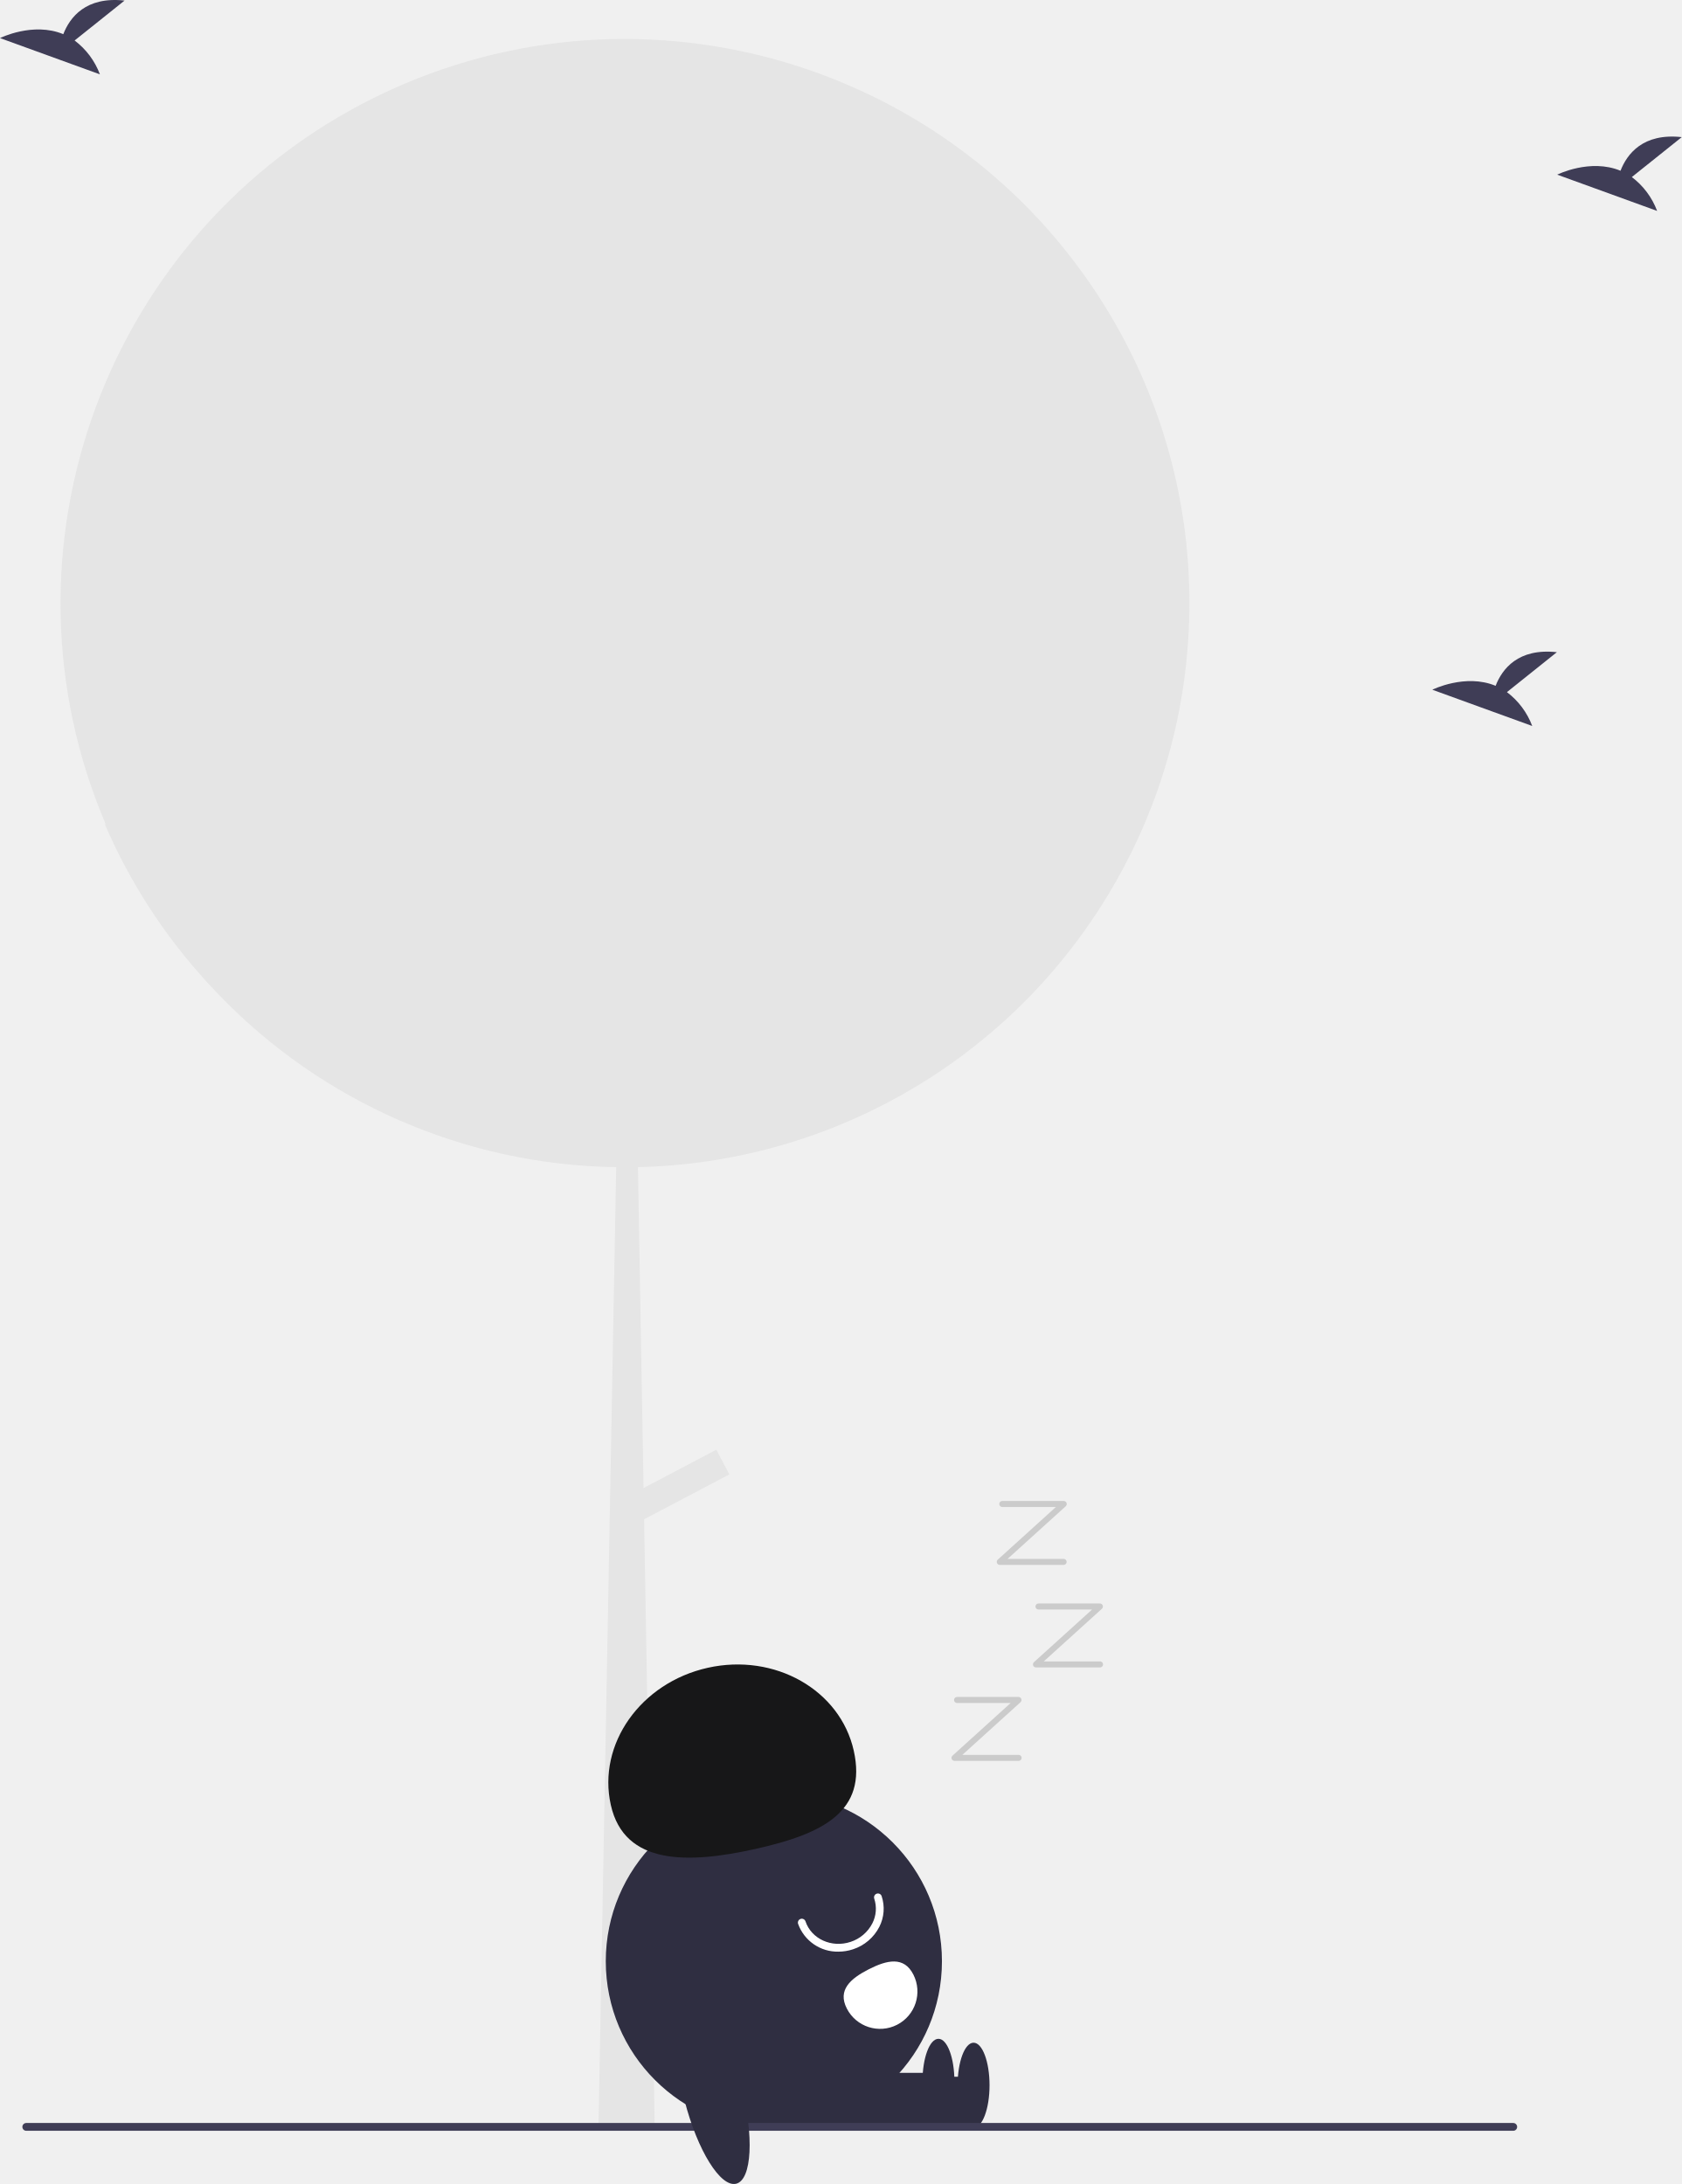
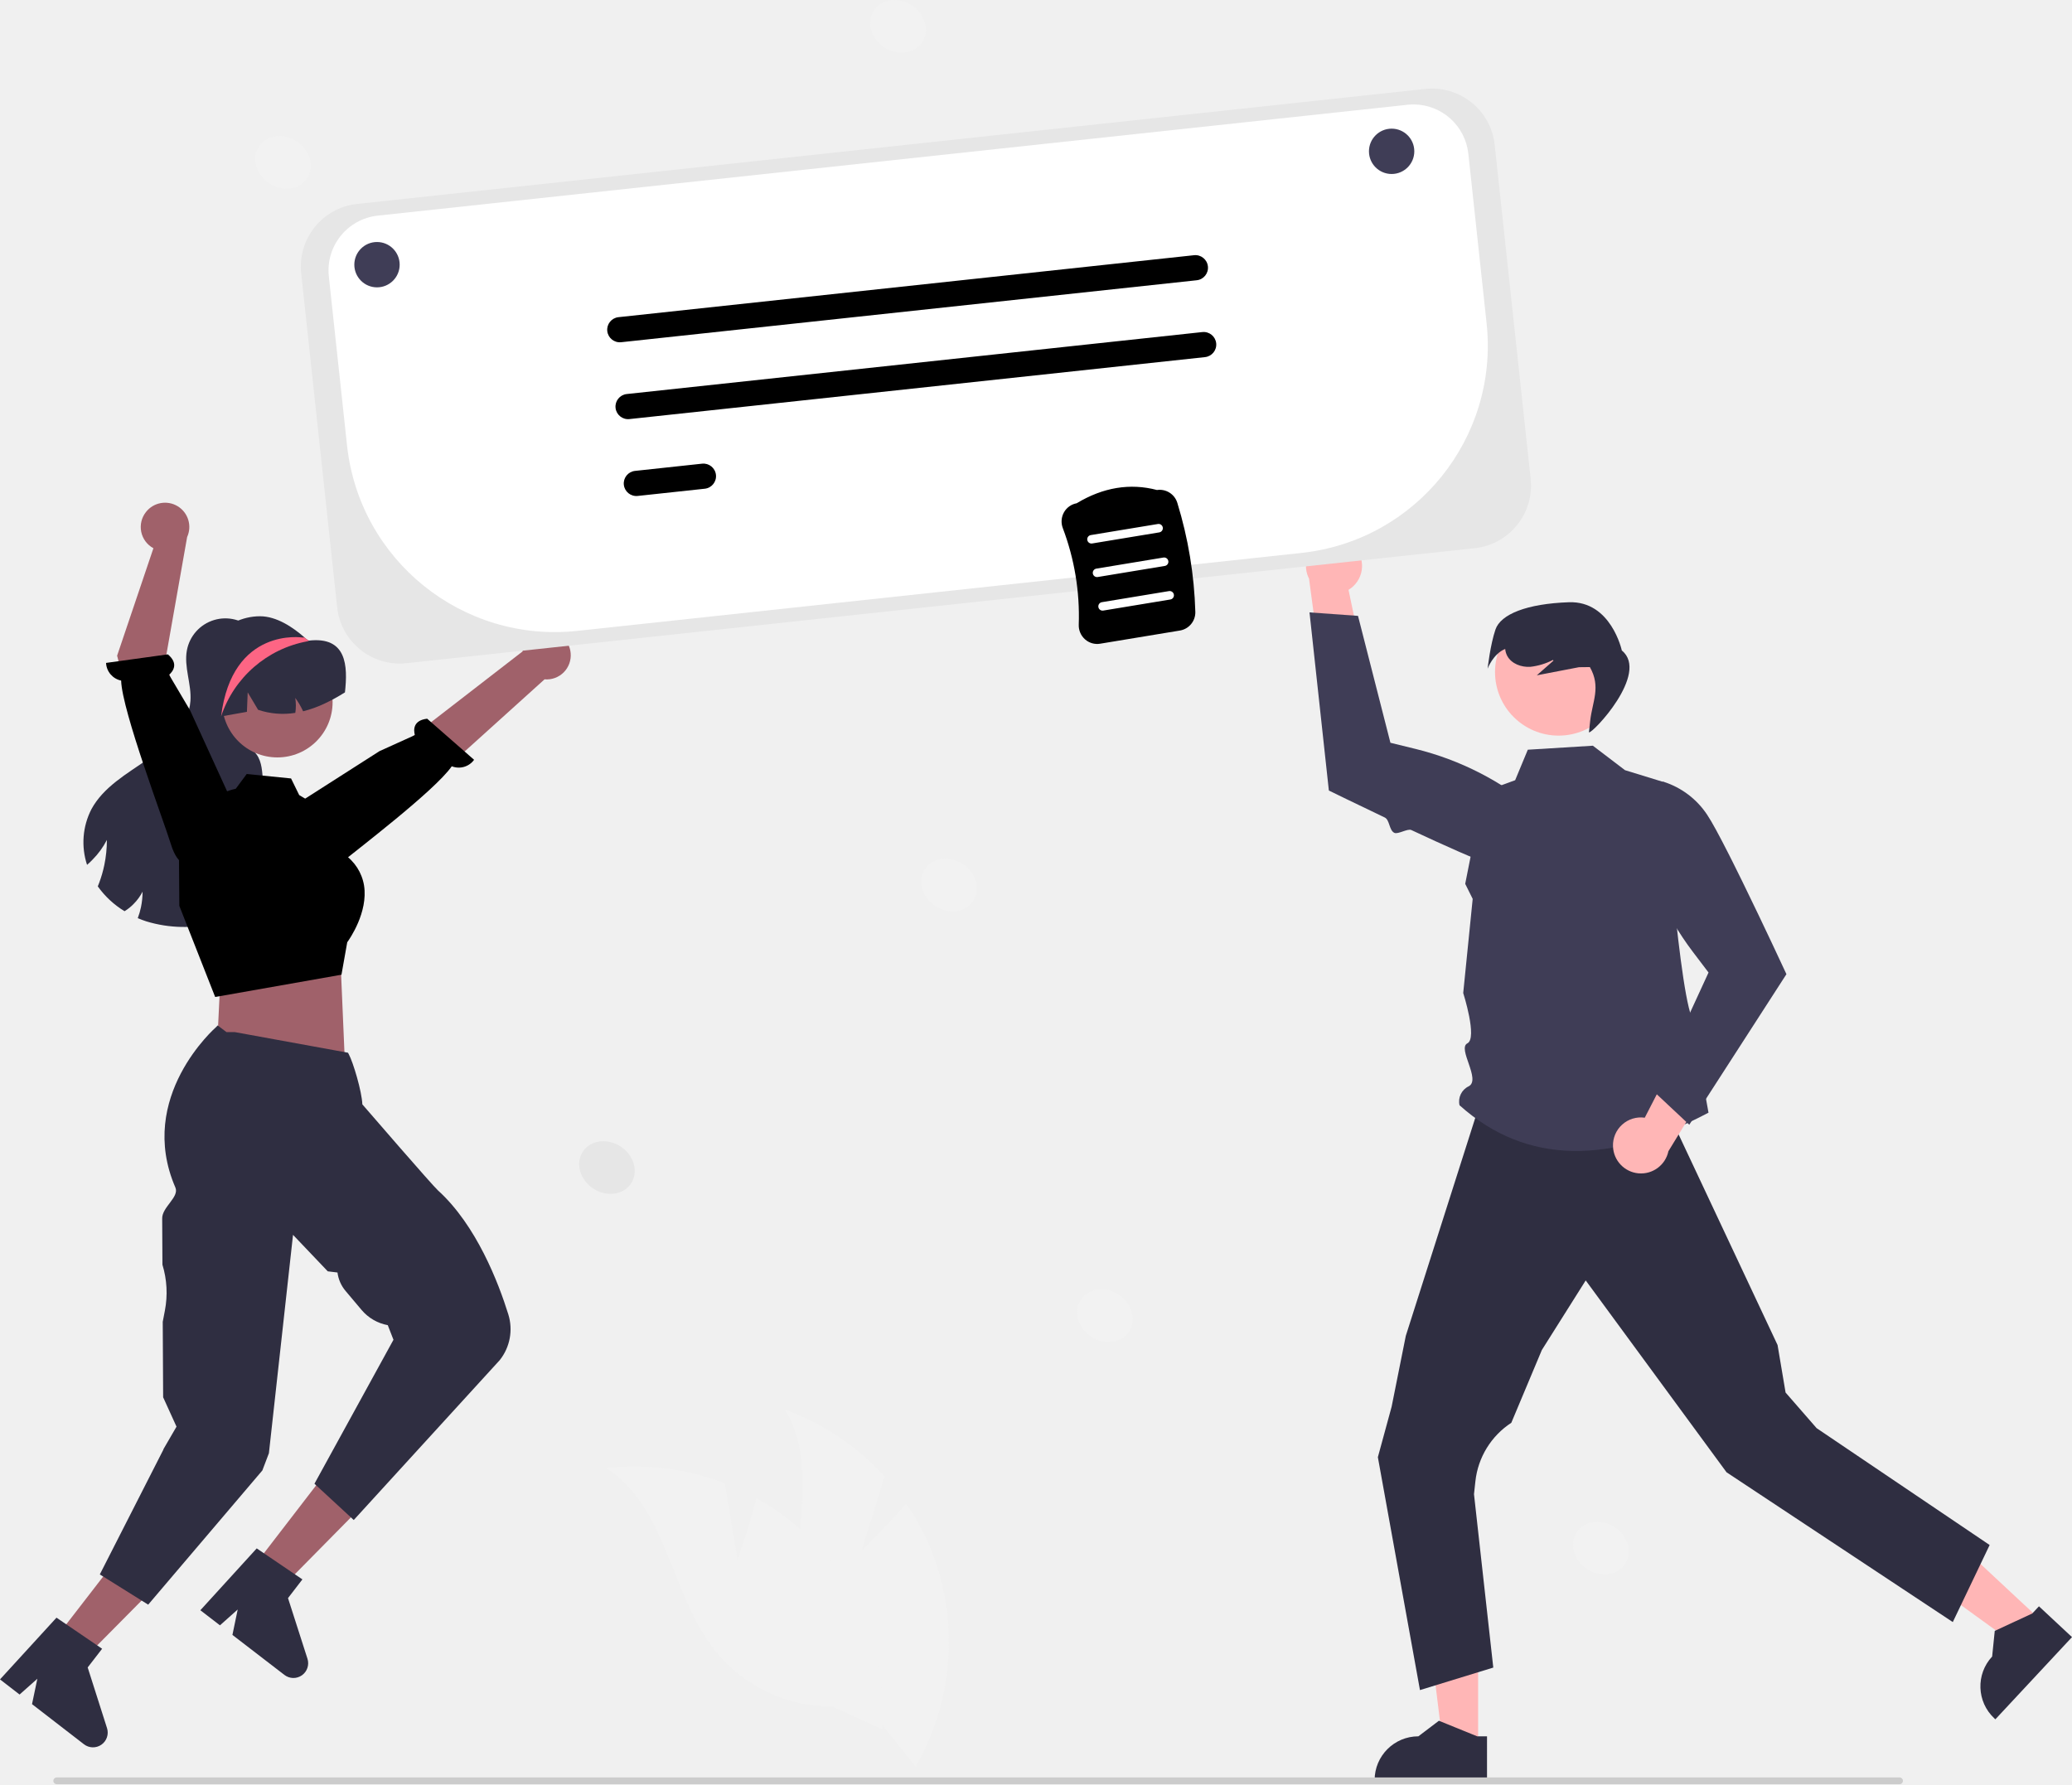
- <svg xmlns="http://www.w3.org/2000/svg" data-name="Layer 1" width="430.914" height="559.71" viewBox="0 0 430.914 559.71">
-   <path d="M689.298,324.684q0,4.785-.31,9.49a143.754,143.754,0,0,1-13.47,52.19c-.06.14-.13.27-.19.4-.36.76-.73,1.52-1.11,2.27a142.039,142.039,0,0,1-7.65,13.5,144.462,144.462,0,0,1-118.56,66.72l1.43,82.24,18.65-9.82,3.33,6.33-21.84,11.5,2.67,152.74.03,2.04-14.42,1.21.03-.05,4.54-246.18a144.175,144.175,0,0,1-102-44.38c-.91-.94-1.81-1.91-2.69-2.87-.04-.04-.07-.08-.1-.11a144.768,144.768,0,0,1-26.34-40.76c.14.16.29.31.43.47a144.642,144.642,0,0,1,68.58-186.38c.5-.25,1.01-.49,1.51-.74a144.752,144.752,0,0,1,187.53,56.93c.88,1.48,1.73,2.99,2.55,4.51A143.852,143.852,0,0,1,689.298,324.684Z" transform="translate(-384.543 -170.1452)" fill="#e5e5e5" />
-   <circle cx="198.285" cy="502.618" r="43.067" fill="#2f2e41" />
-   <rect x="210.603" y="532.223" width="38.584" height="13.084" fill="#2f2e41" />
-   <ellipse cx="249.459" cy="534.403" rx="4.089" ry="10.903" fill="#2f2e41" />
-   <rect x="201.603" y="531.223" width="38.584" height="13.084" fill="#2f2e41" />
-   <ellipse cx="240.459" cy="533.403" rx="4.089" ry="10.903" fill="#2f2e41" />
-   <path d="M541.051,632.712c-3.477-15.574,7.639-31.31,24.829-35.149s33.944,5.675,37.422,21.249-7.915,21.318-25.105,25.156S544.529,648.286,541.051,632.712Z" transform="translate(-384.543 -170.1452)" fill="#171718" />
-   <path d="M599.38,670.311a10.751,10.751,0,0,1-10.34-7.123,1,1,0,0,1,1.896-.637c1.514,4.508,6.698,6.865,11.555,5.253a9.608,9.608,0,0,0,5.573-4.748,8.232,8.232,0,0,0,.485-6.338,1,1,0,0,1,1.896-.637,10.217,10.217,0,0,1-.592,7.868,11.624,11.624,0,0,1-6.732,5.752A11.88,11.88,0,0,1,599.38,670.311Z" transform="translate(-384.543 -170.1452)" fill="#fff" />
-   <path d="M618.565,676.165a9.572,9.572,0,1,1-17.045,8.717h0l-.009-.017c-2.403-4.709.917-7.632,5.627-10.035S616.162,671.455,618.565,676.165Z" transform="translate(-384.543 -170.1452)" fill="#fff" />
-   <path d="M772.276,716.219h-381a1,1,0,0,1,0-2h381a1,1,0,0,1,0,2Z" transform="translate(-384.543 -170.1452)" fill="#3f3d56" />
-   <ellipse cx="567.226" cy="706.642" rx="7.501" ry="23.892" transform="translate(-543.0383 -6.10526) rotate(-14.4613)" fill="#2f2e41" />
-   <path d="M645.509,621.423H629.123a.773.773,0,0,1-.519-1.345l14.9-13.495h-13.767a.773.773,0,0,1,0-1.545h15.771a.773.773,0,0,1,.519,1.346L631.128,619.878h14.381a.773.773,0,1,1,0,1.545Z" transform="translate(-384.543 -170.1452)" fill="#cbcbcb" />
-   <path d="M666.373,597.469H649.987a.773.773,0,0,1-.519-1.346l14.9-13.495h-13.767a.773.773,0,0,1,0-1.545h15.771a.773.773,0,0,1,.519,1.345l-14.9,13.495h14.381a.773.773,0,1,1,0,1.545Z" transform="translate(-384.543 -170.1452)" fill="#cbcbcb" />
-   <path d="M657.1,571.195H640.714a.773.773,0,0,1-.519-1.345l14.9-13.495H641.329a.773.773,0,0,1,0-1.545H657.1a.773.773,0,0,1,.519,1.346l-14.9,13.495H657.1a.773.773,0,0,1,0,1.545Z" transform="translate(-384.543 -170.1452)" fill="#cbcbcb" />
-   <path d="M770.662,347.522,783.457,337.289c-9.94-1.097-14.024,4.324-15.695,8.615-7.765-3.224-16.219,1.001-16.219,1.001l25.6,9.294A19.372,19.372,0,0,0,770.662,347.522Z" transform="translate(-384.543 -170.1452)" fill="#3f3d56" />
-   <path d="M403.662,180.522,416.457,170.289c-9.94-1.097-14.024,4.324-15.695,8.615-7.765-3.224-16.219,1.001-16.219,1.001l25.6,9.294A19.372,19.372,0,0,0,403.662,180.522Z" transform="translate(-384.543 -170.1452)" fill="#3f3d56" />
-   <path d="M802.662,215.522,815.457,205.289c-9.94-1.097-14.024,4.324-15.695,8.615-7.765-3.224-16.219,1.001-16.219,1.001l25.6,9.294A19.372,19.372,0,0,0,802.662,215.522Z" transform="translate(-384.543 -170.1452)" fill="#3f3d56" />
+ <svg xmlns="http://www.w3.org/2000/svg" data-name="Layer 1" width="731.077" height="629.614" viewBox="0 0 731.077 629.614">
+   <path d="M538.567,682.174l7.985-26.005A87.77,87.77,0,0,0,511.468,632.663c13.124,21.743.407,50.108,5.706,74.946a52.794,52.794,0,0,0,28.277,35.978l12.117,15.014a88.466,88.466,0,0,0,6.502-73.787,85.453,85.453,0,0,0-9.894-19.018C546.976,674.261,538.567,682.174,538.567,682.174Z" transform="translate(-234.4615 -135.193)" fill="#f2f2f2" />
+   <path d="M494.662,685.496,490.211,658.66a87.77,87.77,0,0,0-41.885-5.392c21.444,13.608,22.711,44.667,38.532,64.535A52.794,52.794,0,0,0,528.213,737.394l17.541,8.034a88.466,88.466,0,0,0-27.088-68.942,85.453,85.453,0,0,0-17.337-12.609C498.659,674.664,494.662,685.496,494.662,685.496Z" transform="translate(-234.4615 -135.193)" fill="#f2f2f2" />
+   <polygon points="521.537 616.734 509.237 616.733 503.386 569.293 521.539 569.294 521.537 616.734" fill="#ffb6b6" />
+   <path d="M759.135,763.849l-39.658-.001v-.502a15.437,15.437,0,0,1,15.436-15.436h.001l7.244-5.496,13.516,5.497,3.462 0Z" transform="translate(-234.4615 -135.193)" fill="#2f2e41" />
+   <polygon points="720.217 571.872 711.831 580.869 673.137 552.804 685.514 539.526 720.217 571.872" fill="#ffb6b6" />
+   <path d="M965.538,712.899l-27.04,29.01-.367-.342a15.437,15.437,0,0,1-.768-21.816l.001-.001.919-9.046,13.236-6.14,2.36-2.532Z" transform="translate(-234.4615 -135.193)" fill="#2f2e41" />
+   <path d="M936.479,680.403l-13,27.189L843.65,654.738l-11.613-15.823-38.079-51.882-15.479,24.561-10.771,25.675,0,0a28.302,28.302,0,0,0-12.675,20.654l-.493,4.546,6.806,61.182-25.868,7.943-14.856-82.19,4.856-17.81,5-25,25.174-79h67.364l38.638,82.242,2.824,16.758,10.955,12.573Z" transform="translate(-234.4615 -135.193)" fill="#2f2e41" />
+   <path d="M796.483,398.341l11.34,8.635,13.676,4.203s5.654,79.528,10.748,84.623.5,5.231,1.524,11.849,3.512,20.184,3.512,20.184c-34.387,18.203-64.032,18.691-87.845-2.609a5.931,5.931,0,0,1,3.236-6.695c4.432-2.352-4.086-13.328-.464-15.163s-1.472-17.755-1.472-17.755l3.342-33.216-2.64-5.31,6.443-32.489,11.18-4.083,4.466-10.76Z" transform="translate(-234.4615 -135.193)" fill="#3f3d56" />
+   <path d="M803.587,539.69a9.83,9.83,0,0,1,11.207-10.08l15.982-31.064,8.904,15.82L823.139,541.439a9.884,9.884,0,0,1-19.551-1.749Z" transform="translate(-234.4615 -135.193)" fill="#ffb6b6" />
+   <path d="M830.502,532.091l34.278-53.127-.113-.244c-.129-.28-7.892-17.045-15.413-32.4-1.158-2.365-2.311-4.696-3.429-6.928q-.724-1.445-1.426-2.83c-3.159-6.228-5.919-11.375-7.566-13.82a29.015,29.015,0,0,0-15.375-11.664l-.159-.041-.151.063a14.724,14.724,0,0,0-8.763,16.198,104.296,104.296,0,0,0,19.353,43.755l5.557,7.325-19.312,41.985Z" transform="translate(-234.4615 -135.193)" fill="#3f3d56" />
+   <path d="M712.628,328.445a9.83,9.83,0,0,1-2.359,14.888l7.146,34.195-16.879-6.683-4.198-31.448A9.884,9.884,0,0,1,712.628,328.445Z" transform="translate(-234.4615 -135.193)" fill="#ffb6b6" />
+   <path d="M696.505,351.296l6.826,62.857.242.119c.199.098,8.847,4.339,19.461,9.391,1.791.852,1.534,4.543,3.405,5.426,1.289.608,4.693-1.597,5.996-.988,11.602,5.426,23.334,10.702,28.01,12.131a29.015,29.015,0,0,0,19.289-.621l.149-.068.078-.144a14.724,14.724,0,0,0-3.392-18.101A104.296,104.296,0,0,0,733.982,399.492l-8.929-2.191-11.436-44.776Z" transform="translate(-234.4615 -135.193)" fill="#3f3d56" />
+   <circle cx="549.931" cy="237.156" r="22.431" fill="#ffb6b6" />
+   <path d="M762.123,357.318c1.845-5.367,11.027-9.089,25.914-9.606S806.699,364.738,806.699,364.738c9.938,8.062-10.612,29.645-11.606,28.868l.447-4.055c.74-6.717,3.885-11.958-.115-18.958l-3.841.044q-7.441,1.431-14.882,2.862l5.873-5.171-.166-.256a22.726,22.726,0,0,1-8.017,2.434c-3.157.186-6.607-1.071-8.119-3.848a6.466,6.466,0,0,1-.725-2.46c-4.257,1.701-6.203,6.948-6.203,6.948S760.278,362.685,762.123,357.318Z" transform="translate(-234.4615 -135.193)" fill="#2f2e41" />
+   <path d="M324.835,358.664a12.015,12.015,0,0,0-.981-1.099c.085-.117.171-.245.256-.363Z" transform="translate(-234.4615 -135.193)" fill="#2f2e41" />
+   <path d="M329.197,448.88c-3.669,6.517-10.997,10.154-18.261,11.936a45.628,45.628,0,0,1-24.821-.48c-1.024-.331-2.048-.715-3.04-1.141a26.191,26.191,0,0,0,1.131-3.893,26.702,26.702,0,0,0,.555-5.45,17.207,17.207,0,0,1-3.104,4.277,15.695,15.695,0,0,1-3.253,2.613,31.947,31.947,0,0,1-9.44-8.768c.16-.395.32-.789.469-1.184a42.552,42.552,0,0,0,1.835-6.336,43.324,43.324,0,0,0,.907-8.864,27.851,27.851,0,0,1-5.056,6.954,22.669,22.669,0,0,1-1.941,1.845,25.523,25.523,0,0,1,1.536-19.637c4.224-7.808,12.416-12.448,19.711-17.493,7.306-5.045,14.613-11.872,15.231-20.735.416-5.984-2.357-11.978-1.248-17.866a13.804,13.804,0,0,1,23.445-7.093c-4.139,5.866-8.256,11.936-9.93,18.911-1.707,7.104-.309,15.434,5.291,20.138,1.92,1.621,4.277,2.773,5.76,4.8,1.973,2.688,1.984,6.272,2.304,9.578.64,6.432,2.741,12.618,3.872,18.986C332.291,436.336,332.355,443.237,329.197,448.88Z" transform="translate(-234.4615 -135.193)" fill="#2f2e41" />
+   <polygon points="19.519 578.195 29.254 585.716 62.898 551.747 48.53 540.646 19.519 578.195" fill="#a0616a" />
+   <path d="M254.395,706.039l16.098,10.972-5.094,6.593,6.823,21.409a5.204,5.204,0,0,1-8.141,5.699l-18.32-14.156,1.881-8.961-6.272,5.569-6.907-5.337Z" transform="translate(-234.4615 -135.193)" fill="#2f2e41" />
+   <path d="M303.369,377.614a23.236,23.236,0,1,0,39.966-16.117l-.112-.111c-.186-.195-.372-.39-.567-.576a.009.009,0,0,1-.009-.009c-.242-.223-.483-.446-.734-.66-4.09-3.588-9.837-7.482-15.702-7.482C313.375,352.659,303.369,364.778,303.369,377.614Z" transform="translate(-234.4615 -135.193)" fill="#2f2e41" />
+   <path d="M435.811,365.681a8.511,8.511,0,0,1-9.217,9.24l-57.538,51.951-9.902-15.638,59.672-46.149a8.557,8.557,0,0,1,16.985.596Z" transform="translate(-234.4615 -135.193)" fill="#a0616a" />
+   <path d="M344.465,442.554s2.141,3.954,9.454-2.151c5.854-4.888,33.903-26.107,39.945-34.803a6.686,6.686,0,0,0,7.872-2.286L385.18,388.814c-4.954.57-4.847,3.898-4.332,5.787l-12.489,5.658-32.25,20.61,6.756,18.854Z" transform="translate(-234.4615 -135.193)" fill="#000000" />
+   <polygon points="78.761 343.789 77.555 349.532 76.531 370.716 121.615 373.194 120.215 340.612 115.845 333.432 78.761 343.789" fill="#a0616a" />
+   <circle cx="97.868" cy="247.797" r="19.484" fill="#a0616a" />
+   <path d="M297.738,454.858l-.12-16.196a25.776,25.776,0,0,1,19.962-25.124l.074-.017,3.853-5.191,15.653,1.566,2.869,5.864,11.343,6.754,4.367,14.039a16.602,16.602,0,0,1,7.174,11.119c1.483,9.471-5.148,18.946-5.937,20.033l-2.032,11.446-44.21,7.801-.359.045Z" transform="translate(-234.4615 -135.193)" fill="#000000" />
+   <path d="M356.173,379.517a66.428,66.428,0,0,1-7.061,3.893,40.632,40.632,0,0,1-7.701,2.784,26.617,26.617,0,0,0-2.773-4.725,17.184,17.184,0,0,1,.021,5.28,27.507,27.507,0,0,1-13.13-1.077l-3.669-6.154-.277,6.869c-3.04.555-6.069,1.077-9.109,1.621-.181.021-.363.064-.533.096-1.888-8.512.789-17.887,6.741-23.562a21.445,21.445,0,0,1,22.527-4.373c.48.192.971.405,1.44.629a.01.01,0,0,0,.011.011c.277.139.512.469.821.437C356.791,359.762,357.218,370.087,356.173,379.517Z" transform="translate(-234.4615 -135.193)" fill="#2f2e41" />
+   <polygon points="89.297 553.071 99.047 560.572 132.623 526.535 118.233 515.464 89.297 553.071" fill="#a0616a" />
+   <path d="M325.042,681.594,341.162,692.533l-5.081,6.603,6.866,21.395a5.204,5.204,0,0,1-8.129,5.715l-18.349-14.119,1.863-8.965-6.261,5.581-6.918-5.323Z" transform="translate(-234.4615 -135.193)" fill="#2f2e41" />
+   <path d="M292.12,646.722l-0-.127,4.621-7.963-4.718-10.365-.142-26.631.765-3.998a33.632,33.632,0,0,0-.872-16.158l0,0-.086-16.21c-.166-4.061,6.125-7.632,4.658-11.018-13.866-31.999,14.16-56.41,14.349-56.606l.573-.595,3.107,2.354,2.958.004,39.912,7.273.288.537c1.57,2.944,4.599,13.093,4.779,17.686,1.989,2.303,24.647,28.521,26.661,30.343,13.611,12.315,21.404,32.698,24.837,43.753a17.555,17.555,0,0,1-3.006,16.143L359.276,671.582l-13.866-12.8,27.881-50.805-2.01-5.155a15.843,15.843,0,0,1-9.237-5.366l-5.646-6.701a12.529,12.529,0,0,1-2.86-6.517l-3.424-.412L337.851,570.95l-8.508,77.052-2.313,6.087-40.284,47.359L269.679,690.781Z" transform="translate(-234.4615 -135.193)" fill="#2f2e41" />
+   <path d="M285.968,315.87a8.511,8.511,0,0,0,2.623,12.785l-12.809,37.922,10.46,40.187,16.866-7.625-10.408-30.312,7.787-44.122a8.557,8.557,0,0,0-14.519-8.835Z" transform="translate(-234.4615 -135.193)" fill="#a0616a" />
+   <path d="M301.407,439.876s-3.961,2.127-6.716-6.992c-2.206-7.301-17.216-46.94-17.486-57.526a6.686,6.686,0,0,1-5.321-6.236l21.8-3.017c3.825,3.198,1.908,5.92.439,7.215l7.425,12.577,15.519,33.953L304.297,438.389Z" transform="translate(-234.4615 -135.193)" fill="#000000" />
+   <path d="M312.468,388.005A39.634,39.634,0,0,1,342.982,361.488c.028-.009.121-.046.242-.102.074-.047.167-.093.26-.139-.279-.158-.548-.297-.827-.437a.009.009,0,0,1-.009-.009c-.242-.223-.483-.446-.734-.66l-.706.028S316.381,356.237,312.468,388.005Z" transform="translate(-234.4615 -135.193)" fill="#fd6584" />
+   <ellipse cx="624.318" cy="599.483" rx="8.857" ry="10.195" transform="translate(-455.0757 652.0179) rotate(-56.36398)" fill="#f2f2f2" />
+   <ellipse cx="569.318" cy="447.483" rx="8.857" ry="10.195" transform="translate(-353.0592 538.4215) rotate(-56.36398)" fill="#f2f2f2" />
+   <ellipse cx="799.318" cy="681.483" rx="8.857" ry="10.195" transform="translate(-445.2818 834.2972) rotate(-56.36398)" fill="#f2f2f2" />
+   <ellipse cx="334.318" cy="192.483" rx="8.857" ry="10.195" transform="translate(-245.583 229.0152) rotate(-56.36398)" fill="#f2f2f2" />
+   <ellipse cx="551.318" cy="144.483" rx="8.857" ry="10.195" transform="translate(-108.8191 388.2715) rotate(-56.36398)" fill="#f2f2f2" />
+   <ellipse cx="448.618" cy="547.197" rx="8.857" ry="10.195" transform="translate(-489.9215 482.4108) rotate(-56.36398)" fill="#e6e6e6" />
+   <path d="M904.729,764.807h-650.294a1.191,1.191,0,0,1,0-2.381h650.294a1.191,1.191,0,0,1,0,2.381Z" transform="translate(-234.4615 -135.193)" fill="#ccc" />
+   <path d="M375.47,369.355a22.24,22.24,0,0,1-22.045-19.831L340.73,231.618a22.23,22.23,0,0,1,19.701-24.455l376.954-40.588a22.23,22.23,0,0,1,24.456,19.7L774.536,304.181a22.231,22.231,0,0,1-19.701,24.456l-.054-.497.054.497L377.881,369.225A22.494,22.494,0,0,1,375.47,369.355Z" transform="translate(-234.4615 -135.193)" fill="#e6e6e6" />
+   <path d="M733.233,172.048a19.852,19.852,0,0,0-2.12.114L367.749,211.287a19.459,19.459,0,0,0-17.264,21.431l6.419,59.615a73.811,73.811,0,0,0,81.29,65.486L693.699,330.308A73.587,73.587,0,0,0,758.986,249.265l-6.443-59.838a19.463,19.463,0,0,0-19.31-17.378Z" transform="translate(-234.4615 -135.193)" fill="#fff" />
+   <path d="M656.714,234.09l-203.088,21.867a4.444,4.444,0,1,1-.952-8.838l203.088-21.867a4.444,4.444,0,1,1,.952,8.838Z" transform="translate(-234.4615 -135.193)" fill="#000000" />
+   <path d="M659.634,261.213l-203.088,21.867a4.444,4.444,0,0,1-.952-8.838l203.088-21.867a4.444,4.444,0,0,1,.952,8.838Z" transform="translate(-234.4615 -135.193)" fill="#000000" />
+   <path d="M483.133,307.654l-23.667,2.548a4.444,4.444,0,0,1-.952-8.838l23.667-2.548a4.444,4.444,0,1,1,.952,8.838Z" transform="translate(-234.4615 -135.193)" fill="#000000" />
+   <circle cx="133.018" cy="93.4" r="8" fill="#3f3d56" />
+   <circle cx="491.018" cy="53.4" r="8" fill="#3f3d56" />
+   <path d="M617.323,360.829a6.587,6.587,0,0,1-2.236-5.196,87.659,87.659,0,0,0-5.63-34.077,6.587,6.587,0,0,1,.446-5.639,6.439,6.439,0,0,1,4.449-3.13c9.299-5.611,18.831-7.187,28.338-4.681a6.515,6.515,0,0,1,7.163,4.491,144.983,144.983,0,0,1,6.365,38.525,6.514,6.514,0,0,1-5.446,6.575l-28.133,4.648A6.438,6.438,0,0,1,617.323,360.829Z" transform="translate(-234.4615 -135.193)" fill="#000000" />
+   <path d="M619.821,326.974l23.679-3.912a1.5,1.5,0,1,0-.489-2.96l-23.679,3.912a1.5,1.5,0,0,0,.489,2.96Z" transform="translate(-234.4615 -135.193)" fill="#fff" />
+   <path d="M621.777,338.813l23.679-3.912a1.5,1.5,0,0,0-.489-2.96l-23.679,3.912a1.5,1.5,0,1,0,.489,2.96Z" transform="translate(-234.4615 -135.193)" fill="#fff" />
+   <path d="M623.733,350.653l23.679-3.912a1.5,1.5,0,0,0-.489-2.96l-23.679,3.912a1.5,1.5,0,1,0,.489,2.96Z" transform="translate(-234.4615 -135.193)" fill="#fff" />
</svg>
